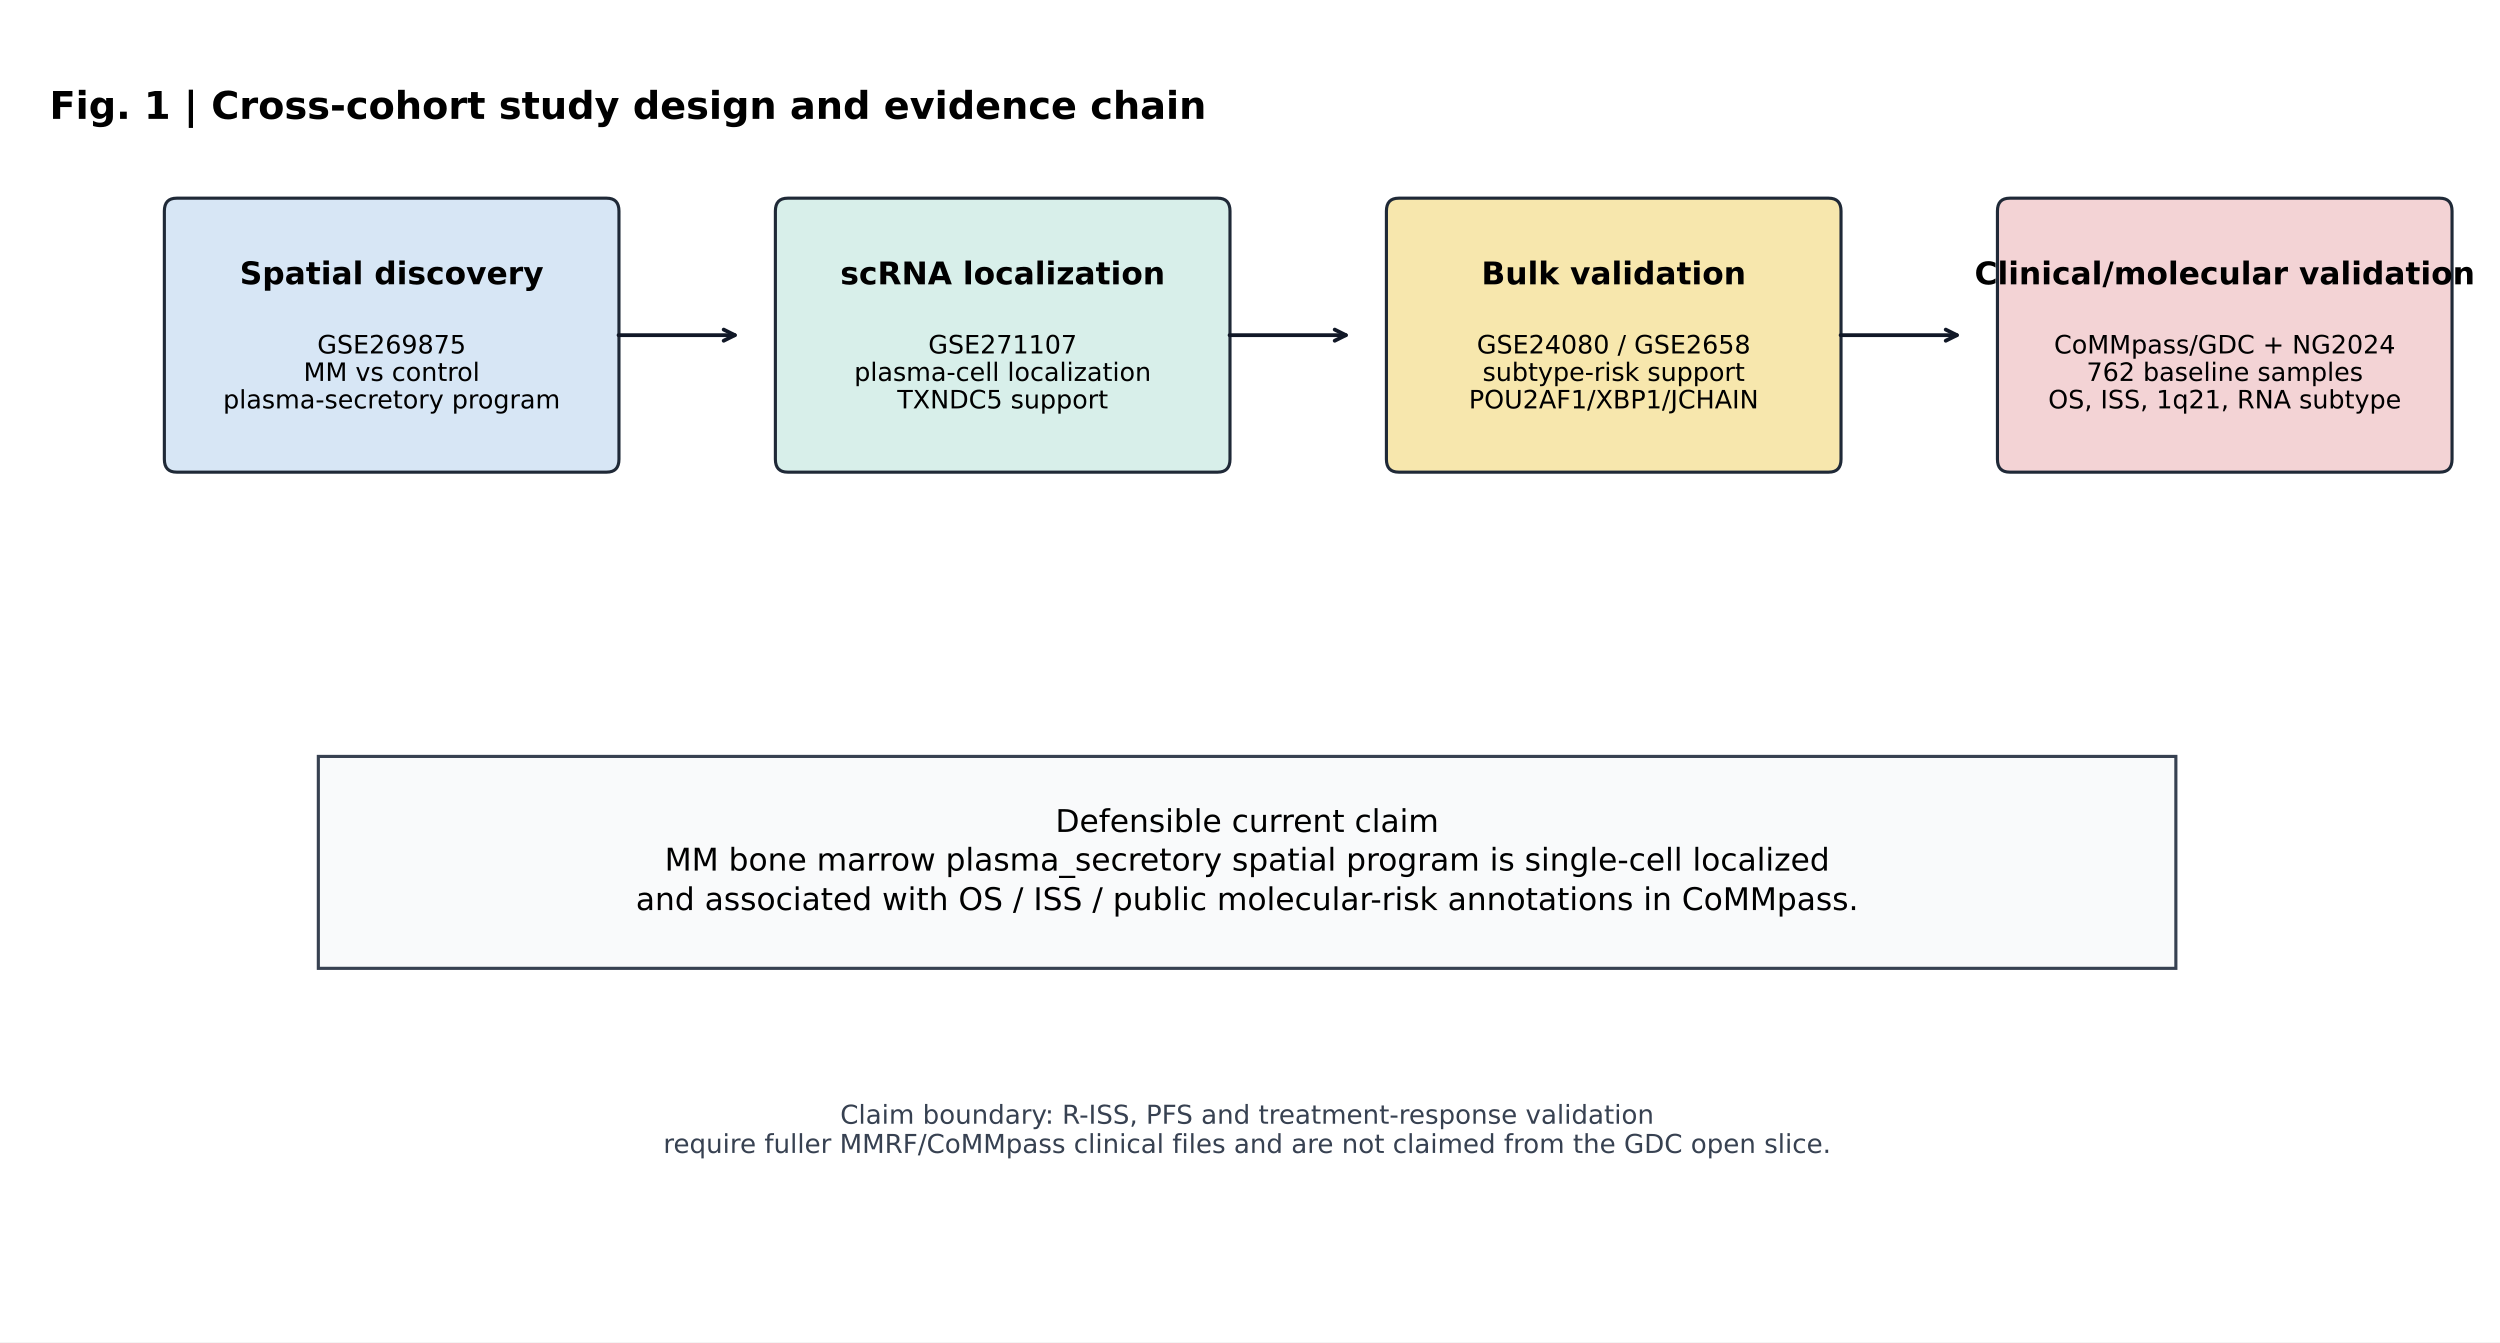
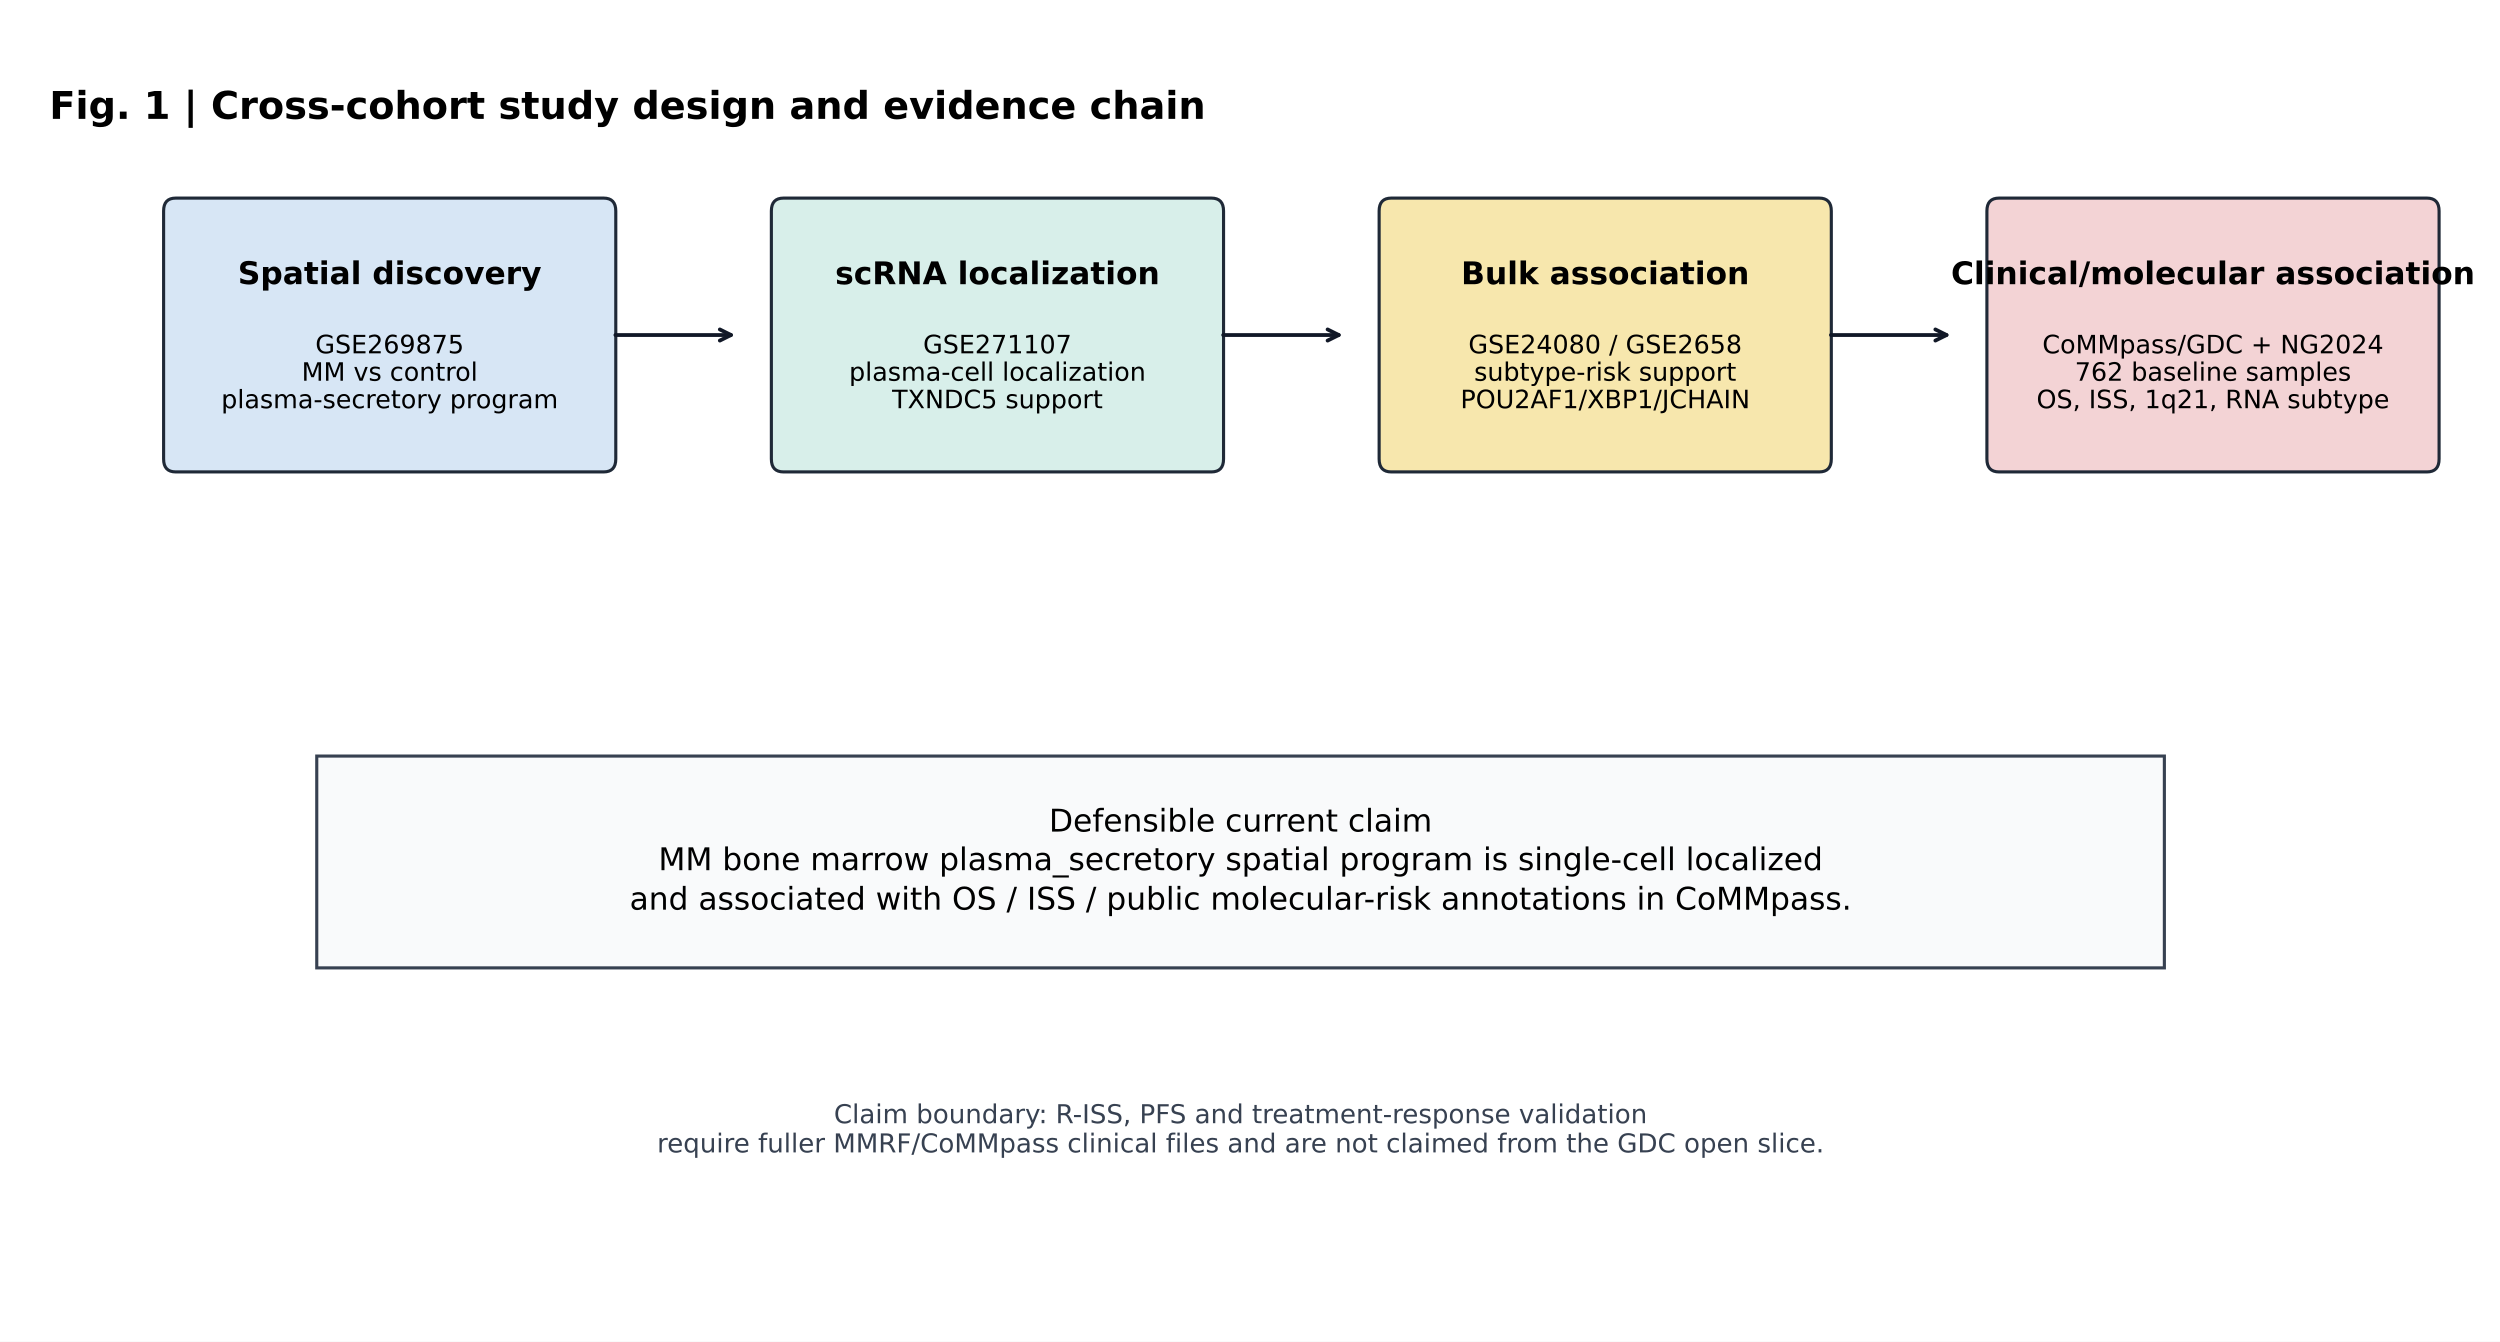
- <svg xmlns="http://www.w3.org/2000/svg" width="718.779pt" height="385.92pt" viewBox="0 0 718.779 385.92" version="1.1">
+ <svg xmlns="http://www.w3.org/2000/svg" width="719.119pt" height="385.92pt" viewBox="0 0 719.119 385.92" version="1.1">
  <defs>
    <style type="text/css">*{stroke-linejoin: round; stroke-linecap: butt}</style>
  </defs>
  <g id="figure_1">
    <g id="patch_1">
-       <path d="M -0 385.92  L 718.779 385.92  L 718.779 0  L -0 0  z " style="fill: #ffffff" />
+       <path d="M -0 385.92  L 719.119 385.92  L 719.119 0  L -0 0  z " style="fill: #ffffff" />
    </g>
    <g id="axes_1">
      <g id="patch_2">
-         <path d="M 50.768 135.746  L 174.445 135.746  Q 177.959 135.746 177.959 132.031  L 177.959 60.699  Q 177.959 56.984 174.445 56.984  L 50.768 56.984  Q 47.255 56.984 47.255 60.699  L 47.255 132.031  Q 47.255 135.746 50.768 135.746  z " clip-path="url(#pa9228b4508)" style="fill: #d7e6f5; stroke: #1f2937; stroke-width: 0.9; stroke-linejoin: miter" />
+         <path d="M 50.556 135.746  L 173.631 135.746  Q 177.128 135.746 177.128 132.031  L 177.128 60.699  Q 177.128 56.984 173.631 56.984  L 50.556 56.984  Q 47.06 56.984 47.06 60.699  L 47.06 132.031  Q 47.06 135.746 50.556 135.746  z " clip-path="url(#pcc96fa3744)" style="fill: #d7e6f5; stroke: #1f2937; stroke-width: 0.9; stroke-linejoin: miter" />
      </g>
      <g id="patch_3">
-         <path d="M 226.446 135.746  L 350.123 135.746  Q 353.637 135.746 353.637 132.031  L 353.637 60.699  Q 353.637 56.984 350.123 56.984  L 226.446 56.984  Q 222.932 56.984 222.932 60.699  L 222.932 132.031  Q 222.932 135.746 226.446 135.746  z " clip-path="url(#pa9228b4508)" style="fill: #d8efea; stroke: #1f2937; stroke-width: 0.9; stroke-linejoin: miter" />
+         <path d="M 225.379 135.746  L 348.454 135.746  Q 351.95 135.746 351.95 132.031  L 351.95 60.699  Q 351.95 56.984 348.454 56.984  L 225.379 56.984  Q 221.882 56.984 221.882 60.699  L 221.882 132.031  Q 221.882 135.746 225.379 135.746  z " clip-path="url(#pcc96fa3744)" style="fill: #d8efea; stroke: #1f2937; stroke-width: 0.9; stroke-linejoin: miter" />
      </g>
      <g id="patch_4">
-         <path d="M 402.124 135.746  L 525.801 135.746  Q 529.314 135.746 529.314 132.031  L 529.314 60.699  Q 529.314 56.984 525.801 56.984  L 402.124 56.984  Q 398.61 56.984 398.61 60.699  L 398.61 132.031  Q 398.61 135.746 402.124 135.746  z " clip-path="url(#pa9228b4508)" style="fill: #f7e7ad; stroke: #1f2937; stroke-width: 0.9; stroke-linejoin: miter" />
+         <path d="M 400.202 135.746  L 523.277 135.746  Q 526.773 135.746 526.773 132.031  L 526.773 60.699  Q 526.773 56.984 523.277 56.984  L 400.202 56.984  Q 396.705 56.984 396.705 60.699  L 396.705 132.031  Q 396.705 135.746 400.202 135.746  z " clip-path="url(#pcc96fa3744)" style="fill: #f7e7ad; stroke: #1f2937; stroke-width: 0.9; stroke-linejoin: miter" />
      </g>
      <g id="patch_5">
-         <path d="M 577.801 135.746  L 701.478 135.746  Q 704.992 135.746 704.992 132.031  L 704.992 60.699  Q 704.992 56.984 701.478 56.984  L 577.801 56.984  Q 574.288 56.984 574.288 60.699  L 574.288 132.031  Q 574.288 135.746 577.801 135.746  z " clip-path="url(#pa9228b4508)" style="fill: #f3d3d5; stroke: #1f2937; stroke-width: 0.9; stroke-linejoin: miter" />
+         <path d="M 575.024 135.746  L 698.1 135.746  Q 701.596 135.746 701.596 132.031  L 701.596 60.699  Q 701.596 56.984 698.1 56.984  L 575.024 56.984  Q 571.528 56.984 571.528 60.699  L 571.528 132.031  Q 571.528 135.746 575.024 135.746  z " clip-path="url(#pcc96fa3744)" style="fill: #f3d3d5; stroke: #1f2937; stroke-width: 0.9; stroke-linejoin: miter" />
      </g>
      <g id="patch_6">
-         <path d="M 91.525 278.41  L 625.586 278.41  L 625.586 217.48  L 91.525 217.48  z " clip-path="url(#pa9228b4508)" style="fill: #f9fafb; stroke: #374151; stroke-width: 0.9; stroke-linejoin: miter" />
+         <path d="M 91.115 278.41  L 622.576 278.41  L 622.576 217.48  L 91.115 217.48  z " clip-path="url(#pcc96fa3744)" style="fill: #f9fafb; stroke: #374151; stroke-width: 0.9; stroke-linejoin: miter" />
      </g>
      <g id="text_1">
-         <text style="font-weight: 700; font-size: 9px; font-family: 'DejaVu Sans'; text-anchor: middle" x="112.607" y="81.723" transform="rotate(-0 112.6067 81.72316)">Spatial discovery</text>
+         <text style="font-weight: 700; font-size: 9px; font-family: 'DejaVu Sans'; text-anchor: middle" x="112.094" y="81.723" transform="rotate(-0 112.0936 81.72316)">Spatial discovery</text>
      </g>
      <g id="text_2">
-         <text style="font-size: 7.3px; font-family: 'DejaVu Sans'" transform="translate(91.22107 101.6277)">GSE269875</text>
-         <text style="font-size: 7.3px; font-family: 'DejaVu Sans'" transform="translate(87.27622 109.5247)">MM vs control</text>
-         <text style="font-size: 7.3px; font-family: 'DejaVu Sans'" transform="translate(64.14606 117.4218)">plasma-secretory program</text>
+         <text style="font-size: 7.3px; font-family: 'DejaVu Sans'" transform="translate(90.70807 101.6277)">GSE269875</text>
+         <text style="font-size: 7.3px; font-family: 'DejaVu Sans'" transform="translate(86.76322 109.5247)">MM vs control</text>
+         <text style="font-size: 7.3px; font-family: 'DejaVu Sans'" transform="translate(63.63306 117.4218)">plasma-secretory program</text>
      </g>
      <g id="text_3">
-         <text style="font-weight: 700; font-size: 9px; font-family: 'DejaVu Sans'; text-anchor: middle" x="288.284" y="81.758" transform="rotate(-0 288.2844 81.75832)">scRNA localization</text>
+         <text style="font-weight: 700; font-size: 9px; font-family: 'DejaVu Sans'; text-anchor: middle" x="286.916" y="81.758" transform="rotate(-0 286.9164 81.75832)">scRNA localization</text>
      </g>
      <g id="text_4">
-         <text style="font-size: 7.3px; font-family: 'DejaVu Sans'" transform="translate(266.8988 101.6277)">GSE271107</text>
-         <text style="font-size: 7.3px; font-family: 'DejaVu Sans'" transform="translate(245.6022 109.5247)">plasma-cell localization</text>
-         <text style="font-size: 7.3px; font-family: 'DejaVu Sans'" transform="translate(257.9689 117.4218)">TXNDC5 support</text>
+         <text style="font-size: 7.3px; font-family: 'DejaVu Sans'" transform="translate(265.5308 101.6277)">GSE271107</text>
+         <text style="font-size: 7.3px; font-family: 'DejaVu Sans'" transform="translate(244.2342 109.5247)">plasma-cell localization</text>
+         <text style="font-size: 7.3px; font-family: 'DejaVu Sans'" transform="translate(256.6009 117.4218)">TXNDC5 support</text>
      </g>
      <g id="text_5">
-         <text style="font-weight: 700; font-size: 9px; font-family: 'DejaVu Sans'; text-anchor: middle" x="463.962" y="81.758" transform="rotate(-0 463.9622 81.75832)">Bulk validation</text>
+         <text style="font-weight: 700; font-size: 9px; font-family: 'DejaVu Sans'; text-anchor: middle" x="461.739" y="81.758" transform="rotate(-0 461.7391 81.75832)">Bulk association</text>
      </g>
      <g id="text_6">
-         <text style="font-size: 7.3px; font-family: 'DejaVu Sans'" transform="translate(424.6083 101.6277)">GSE24080 / GSE2658</text>
-         <text style="font-size: 7.3px; font-family: 'DejaVu Sans'" transform="translate(426.2559 109.5247)">subtype-risk support</text>
-         <text style="font-size: 7.3px; font-family: 'DejaVu Sans'" transform="translate(422.3145 117.4218)">POU2AF1/XBP1/JCHAIN</text>
+         <text style="font-size: 7.3px; font-family: 'DejaVu Sans'" transform="translate(422.3853 101.6277)">GSE24080 / GSE2658</text>
+         <text style="font-size: 7.3px; font-family: 'DejaVu Sans'" transform="translate(424.0329 109.5247)">subtype-risk support</text>
+         <text style="font-size: 7.3px; font-family: 'DejaVu Sans'" transform="translate(420.0915 117.4218)">POU2AF1/XBP1/JCHAIN</text>
      </g>
      <g id="text_7">
-         <text style="font-weight: 700; font-size: 9px; font-family: 'DejaVu Sans'; text-anchor: middle" x="639.64" y="81.758" transform="rotate(-0 639.6399 81.75832)">Clinical/molecular validation</text>
+         <text style="font-weight: 700; font-size: 9px; font-family: 'DejaVu Sans'; text-anchor: middle" x="636.562" y="81.758" transform="rotate(-0 636.5619 81.75832)">Clinical/molecular association</text>
      </g>
      <g id="text_8">
-         <text style="font-size: 7.3px; font-family: 'DejaVu Sans'" transform="translate(590.5588 101.6277)">CoMMpass/GDC + NG2024</text>
-         <text style="font-size: 7.3px; font-family: 'DejaVu Sans'" transform="translate(599.8925 109.5247)">762 baseline samples</text>
-         <text style="font-size: 7.3px; font-family: 'DejaVu Sans'" transform="translate(588.8844 117.4218)">OS, ISS, 1q21, RNA subtype</text>
+         <text style="font-size: 7.3px; font-family: 'DejaVu Sans'" transform="translate(587.4808 101.6277)">CoMMpass/GDC + NG2024</text>
+         <text style="font-size: 7.3px; font-family: 'DejaVu Sans'" transform="translate(596.8145 109.5247)">762 baseline samples</text>
+         <text style="font-size: 7.3px; font-family: 'DejaVu Sans'" transform="translate(585.8064 117.4218)">OS, ISS, 1q21, RNA subtype</text>
      </g>
      <g id="patch_7">
-         <path d="M 177.846 96.365  Q 195.173 96.365 211.27 96.365  " style="fill: none; stroke: #111827; stroke-width: 1.1; stroke-linecap: round" />
-         <path d="M 208.07 94.765  L 211.27 96.365  L 208.07 97.965  " style="fill: none; stroke: #111827; stroke-width: 1.1; stroke-linecap: round" />
+         <path d="M 177.025 96.365  Q 194.259 96.365 210.262 96.365  " style="fill: none; stroke: #111827; stroke-width: 1.1; stroke-linecap: round" />
+         <path d="M 207.062 94.765  L 210.262 96.365  L 207.062 97.965  " style="fill: none; stroke: #111827; stroke-width: 1.1; stroke-linecap: round" />
      </g>
      <g id="patch_8">
-         <path d="M 353.524 96.365  Q 370.851 96.365 386.948 96.365  " style="fill: none; stroke: #111827; stroke-width: 1.1; stroke-linecap: round" />
-         <path d="M 383.748 94.765  L 386.948 96.365  L 383.748 97.965  " style="fill: none; stroke: #111827; stroke-width: 1.1; stroke-linecap: round" />
+         <path d="M 351.848 96.365  Q 369.081 96.365 385.085 96.365  " style="fill: none; stroke: #111827; stroke-width: 1.1; stroke-linecap: round" />
+         <path d="M 381.885 94.765  L 385.085 96.365  L 381.885 97.965  " style="fill: none; stroke: #111827; stroke-width: 1.1; stroke-linecap: round" />
      </g>
      <g id="patch_9">
-         <path d="M 529.202 96.365  Q 546.529 96.365 562.625 96.365  " style="fill: none; stroke: #111827; stroke-width: 1.1; stroke-linecap: round" />
-         <path d="M 559.425 94.765  L 562.625 96.365  L 559.425 97.965  " style="fill: none; stroke: #111827; stroke-width: 1.1; stroke-linecap: round" />
+         <path d="M 526.671 96.365  Q 543.904 96.365 559.908 96.365  " style="fill: none; stroke: #111827; stroke-width: 1.1; stroke-linecap: round" />
+         <path d="M 556.708 94.765  L 559.908 96.365  L 556.708 97.965  " style="fill: none; stroke: #111827; stroke-width: 1.1; stroke-linecap: round" />
      </g>
      <g id="text_9">
-         <text style="font-size: 9px; font-family: 'DejaVu Sans'" transform="translate(303.4396 239.1994)">Defensible current claim</text>
-         <text style="font-size: 9px; font-family: 'DejaVu Sans'" transform="translate(191.0936 250.3032)">MM bone marrow plasma_secretory spatial program is single-cell localized</text>
-         <text style="font-size: 9px; font-family: 'DejaVu Sans'" transform="translate(182.8045 261.6574)">and associated with OS / ISS / public molecular-risk annotations in CoMMpass.</text>
+         <text style="font-size: 9px; font-family: 'DejaVu Sans'" transform="translate(301.7296 239.1994)">Defensible current claim</text>
+         <text style="font-size: 9px; font-family: 'DejaVu Sans'" transform="translate(189.3836 250.3032)">MM bone marrow plasma_secretory spatial program is single-cell localized</text>
+         <text style="font-size: 9px; font-family: 'DejaVu Sans'" transform="translate(181.0945 261.6574)">and associated with OS / ISS / public molecular-risk annotations in CoMMpass.</text>
      </g>
      <g id="text_10">
-         <text style="font-size: 7.5px; font-family: 'DejaVu Sans'; fill: #374151" transform="translate(241.5795 323.0915)">Claim boundary: R-ISS, PFS and treatment-response validation</text>
-         <text style="font-size: 7.5px; font-family: 'DejaVu Sans'; fill: #374151" transform="translate(190.716 331.4898)">require fuller MMRF/CoMMpass clinical files and are not claimed from the GDC open slice.</text>
+         <text style="font-size: 7.5px; font-family: 'DejaVu Sans'; fill: #374151" transform="translate(239.8695 323.0915)">Claim boundary: R-ISS, PFS and treatment-response validation</text>
+         <text style="font-size: 7.5px; font-family: 'DejaVu Sans'; fill: #374151" transform="translate(189.006 331.4898)">require fuller MMRF/CoMMpass clinical files and are not claimed from the GDC open slice.</text>
      </g>
      <g id="text_11">
-         <text style="font-weight: 700; font-size: 11px; font-family: 'DejaVu Sans'; text-anchor: start" x="14.227" y="34.182" transform="rotate(-0 14.22711 34.18241)">Fig. 1 | Cross-cohort study design and evidence chain</text>
+         <text style="font-weight: 700; font-size: 11px; font-family: 'DejaVu Sans'; text-anchor: start" x="14.193" y="34.182" transform="rotate(-0 14.19291 34.18241)">Fig. 1 | Cross-cohort study design and evidence chain</text>
      </g>
    </g>
  </g>
  <defs>
-     <clipPath id="pa9228b4508">
-       <rect x="7.2" y="7.2" width="702.711" height="371.52" />
+     <clipPath id="pcc96fa3744">
+       <rect x="7.2" y="7.2" width="699.291" height="371.52" />
    </clipPath>
  </defs>
</svg>
